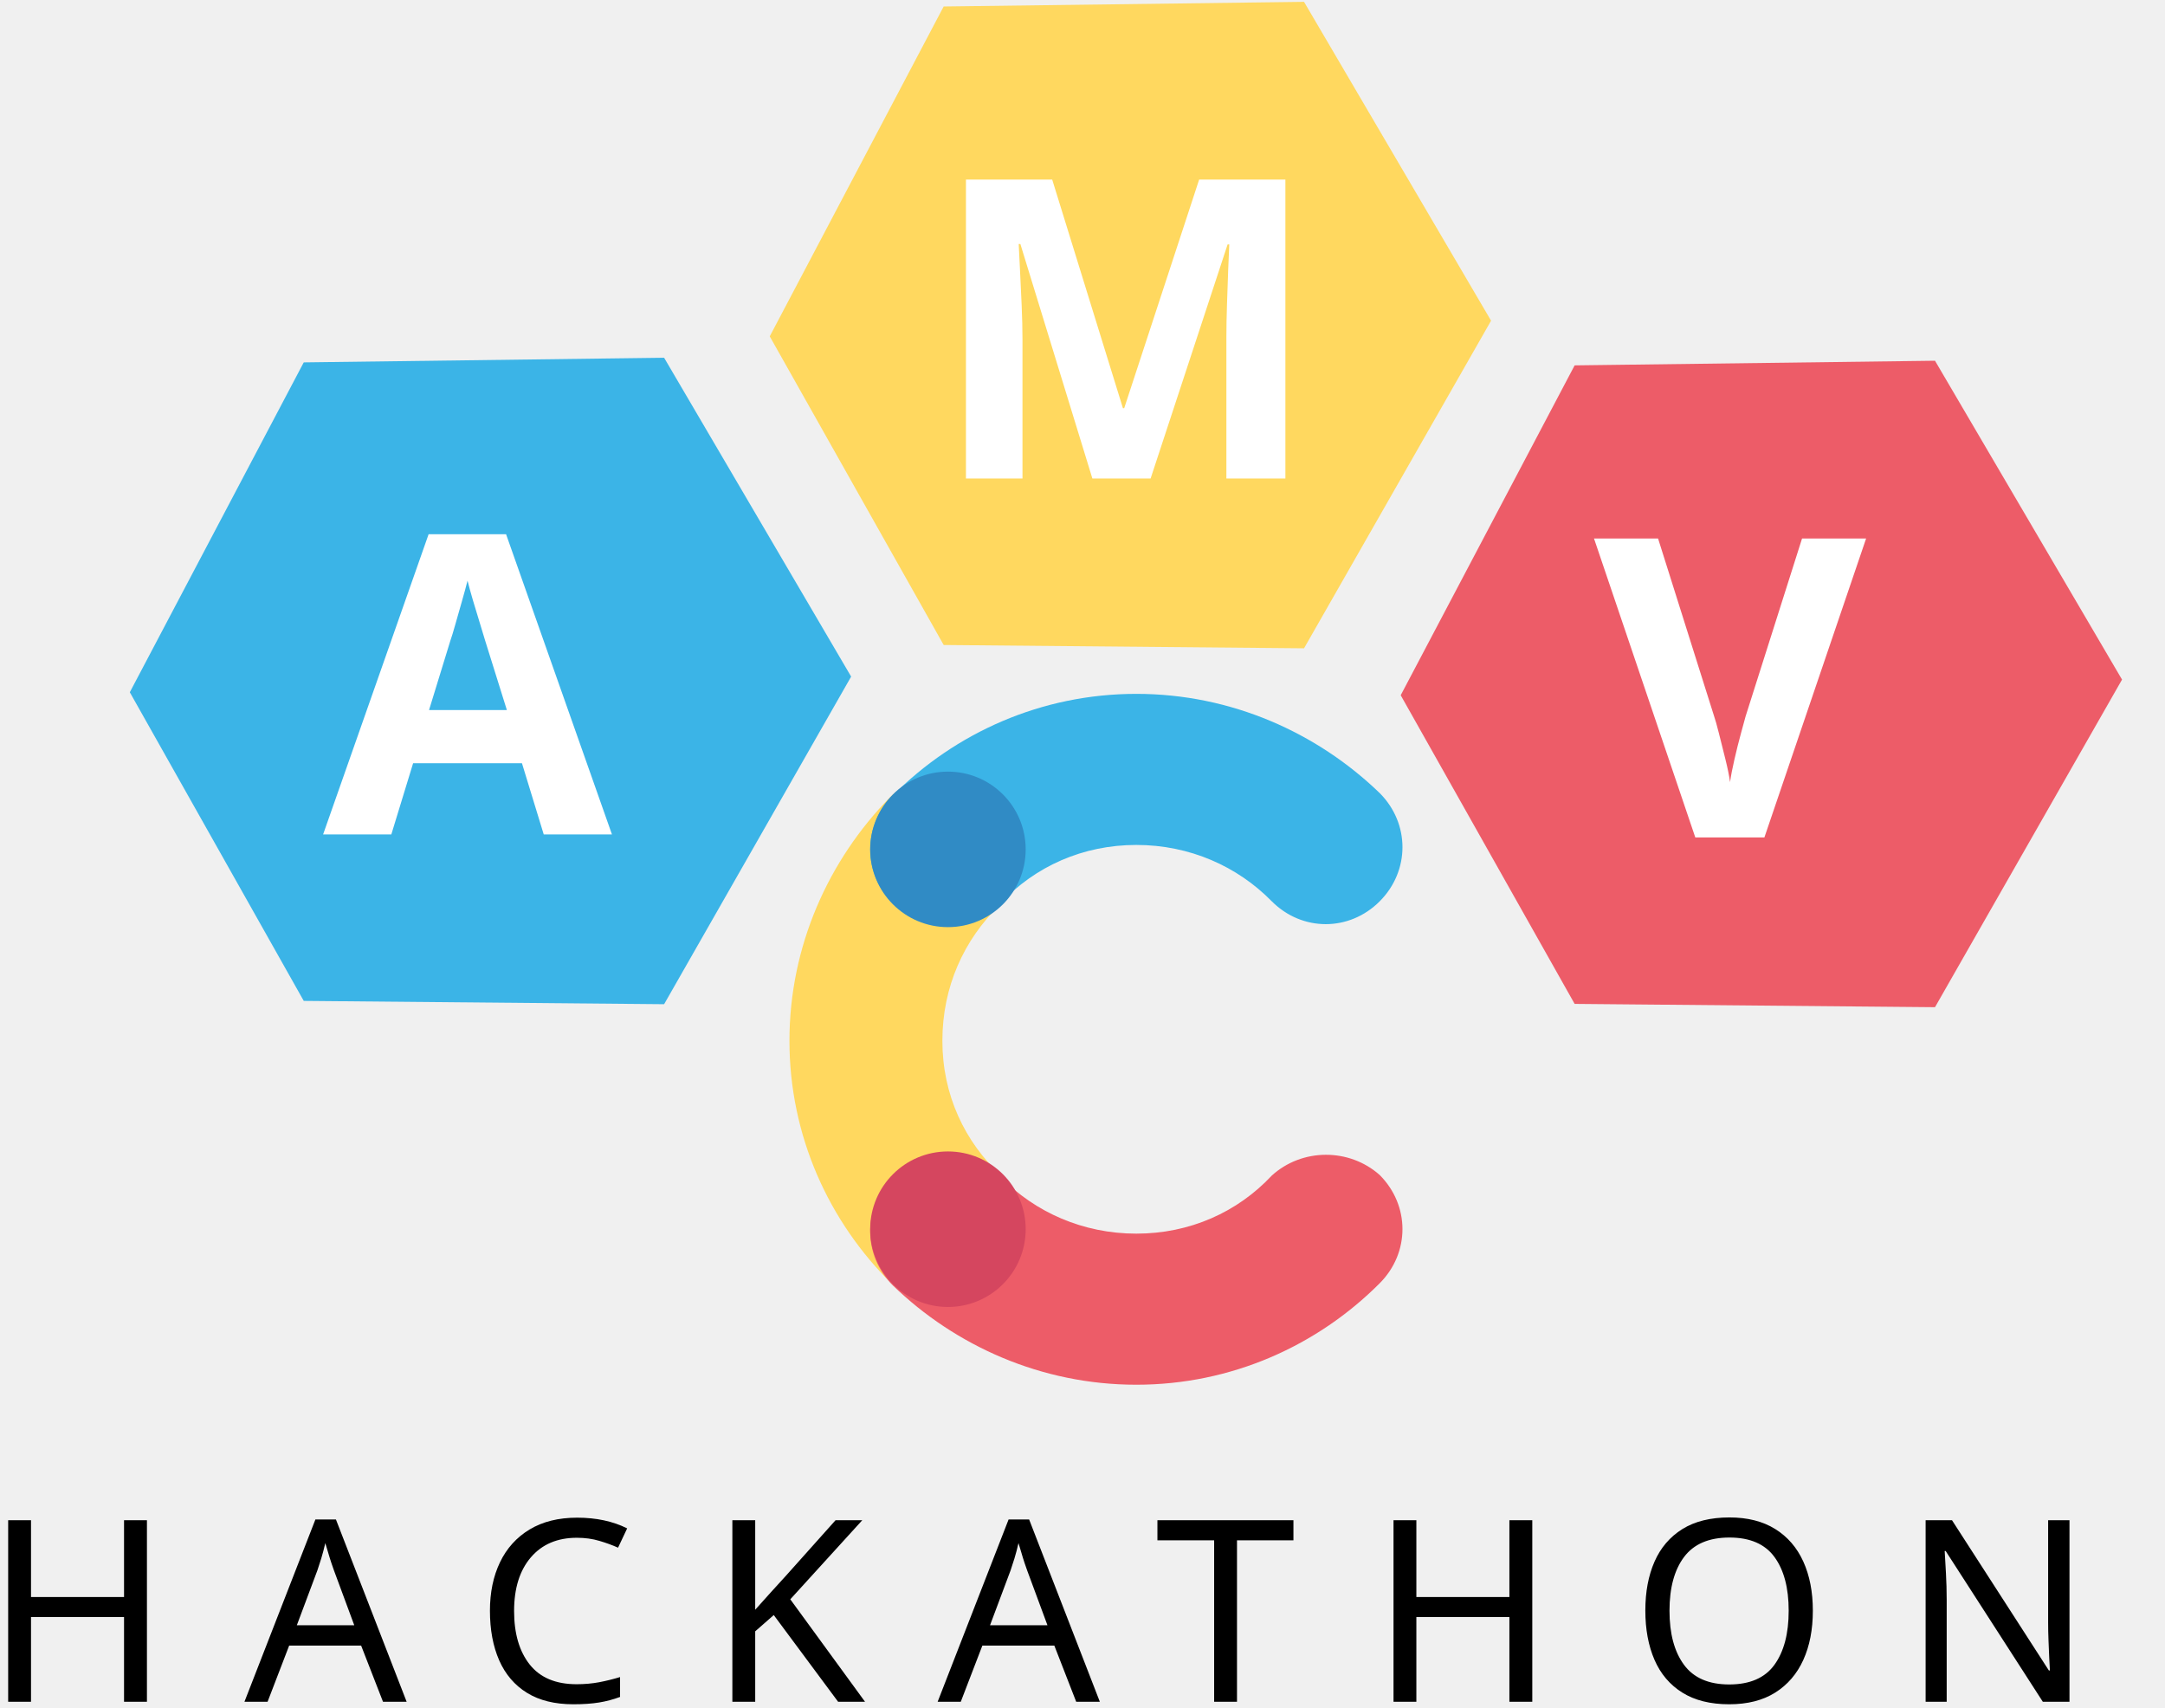
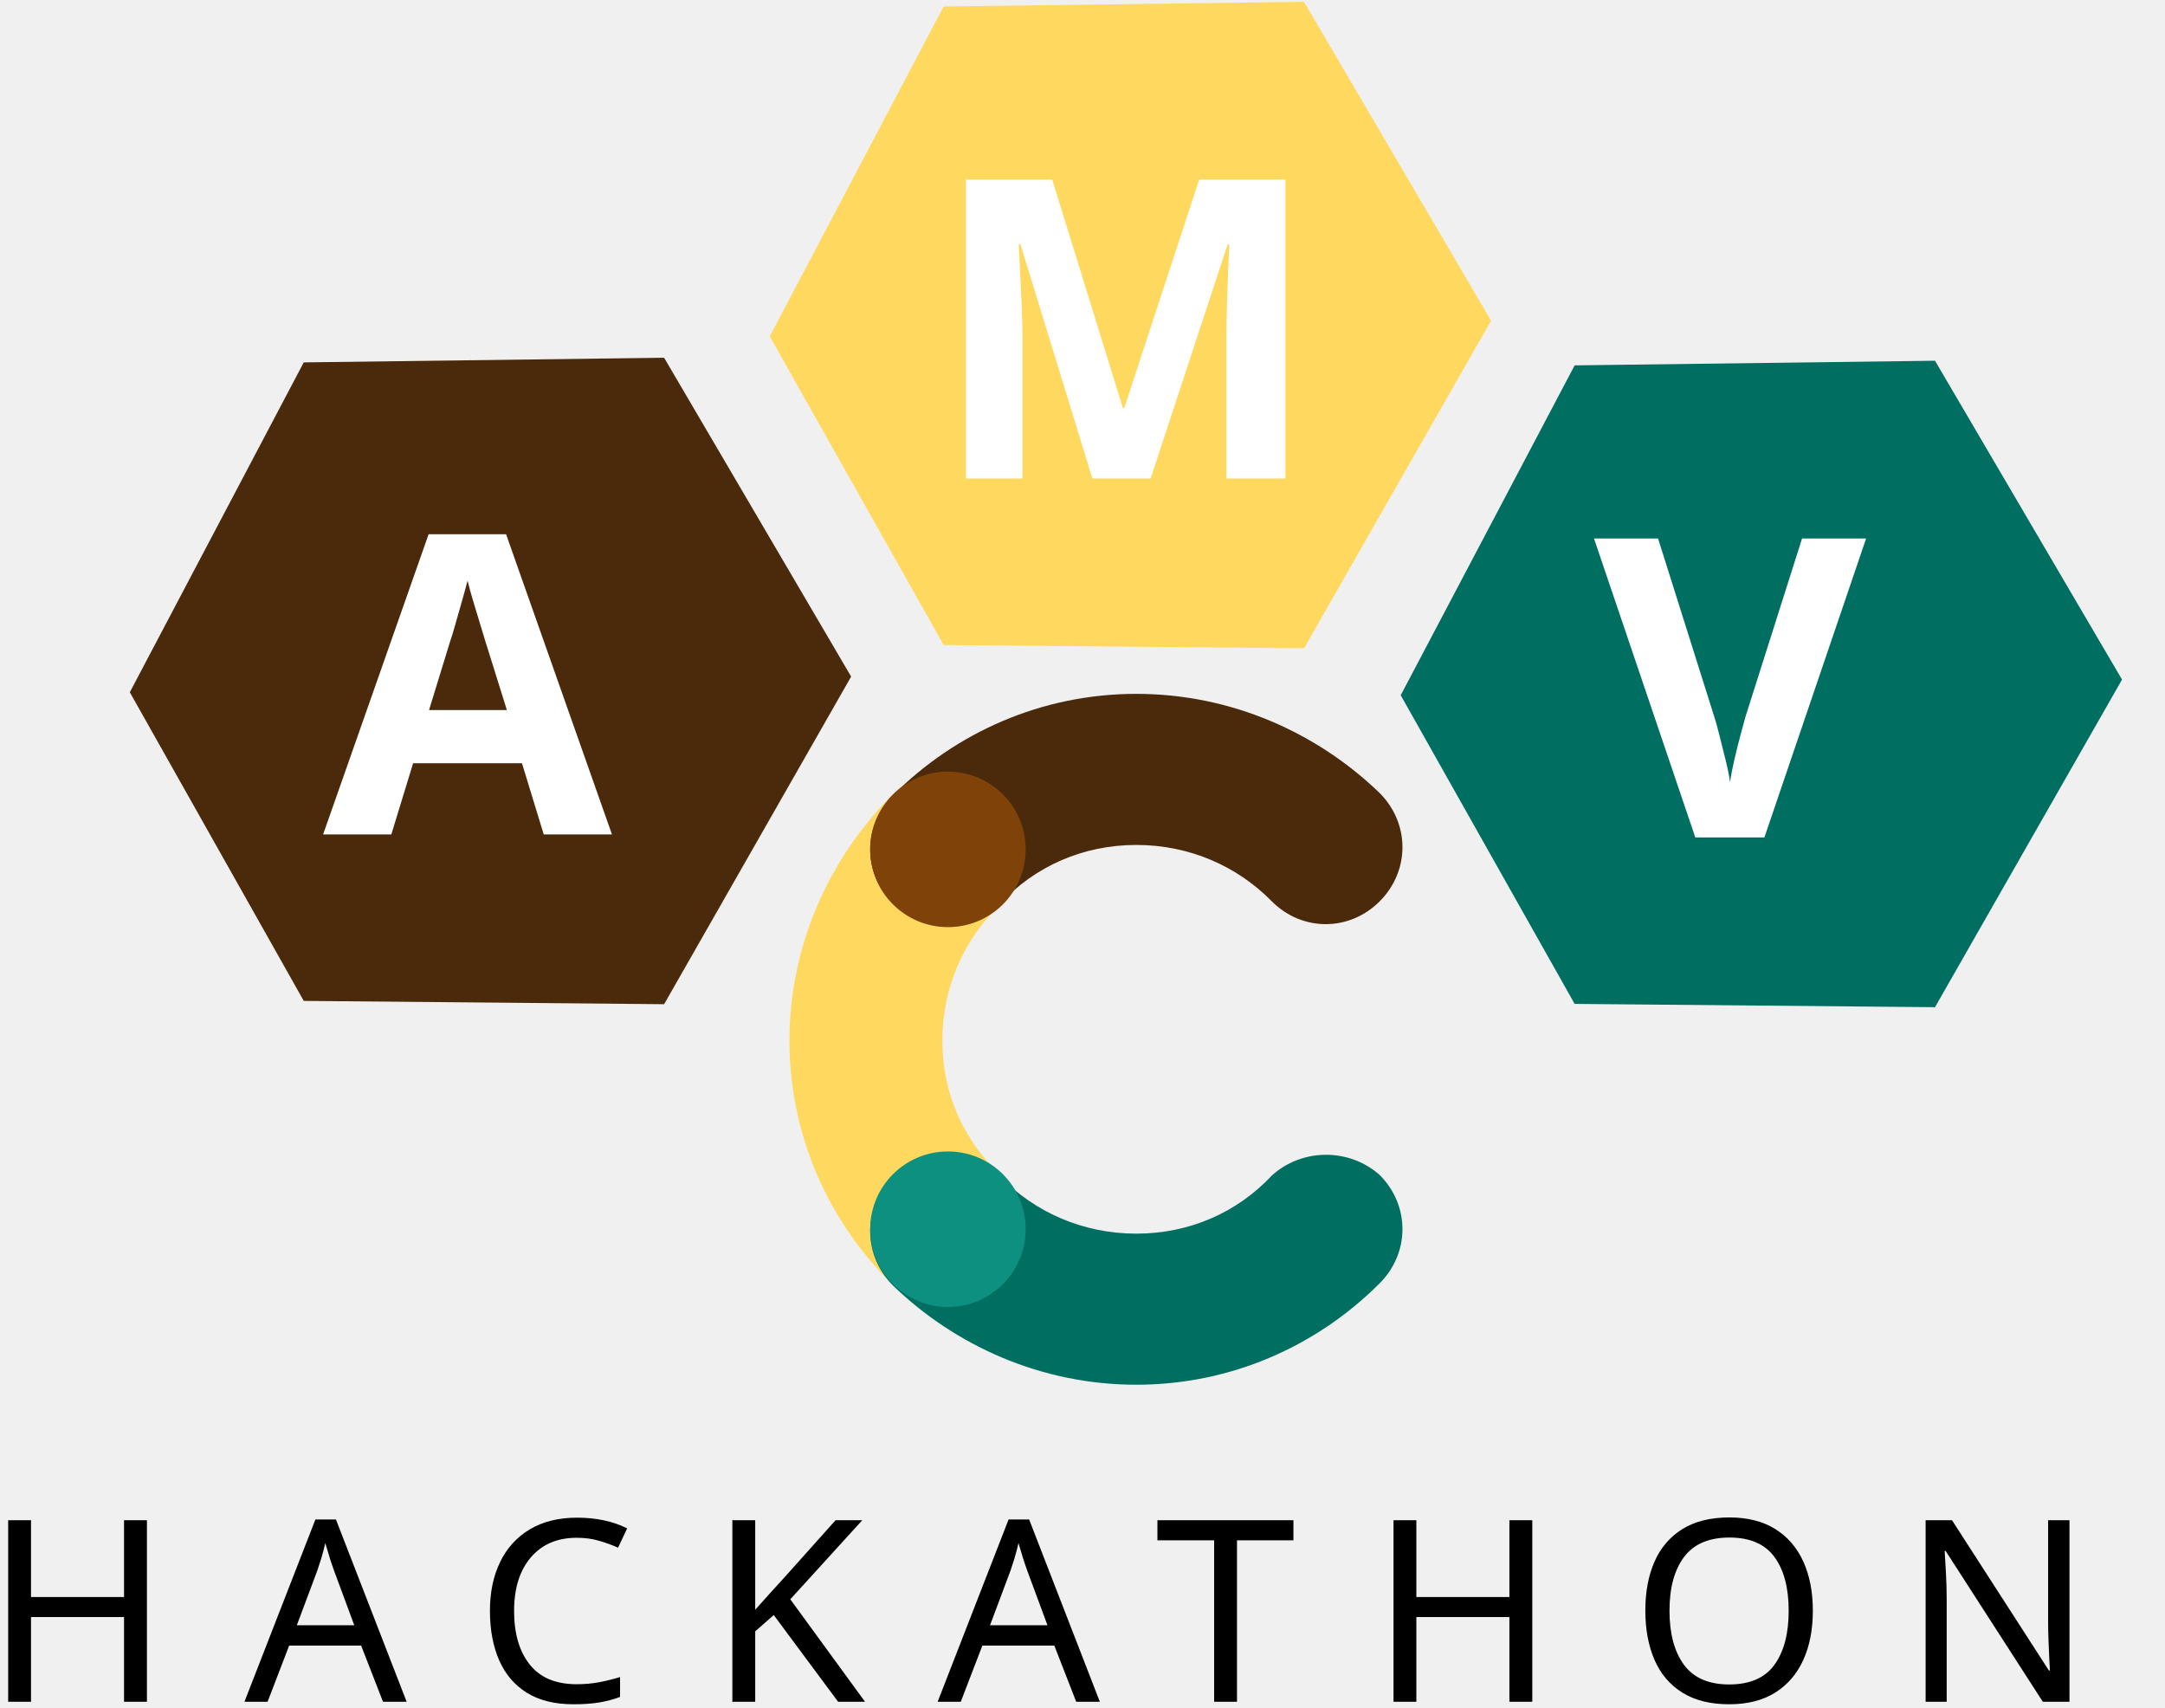
<svg xmlns="http://www.w3.org/2000/svg" width="724px" height="571px" viewBox="0 0 724 571" version="1.1">
  <g id="Page-1" stroke="none" stroke-width="1" fill="none" fill-rule="evenodd">
-     <g id="4899917" transform="translate(-2555, -1132)">
-       <g id="Group-3" transform="translate(2549, 1077)">
-         <polygon id="Polygon" fill="#3BB4E7" transform="translate(168.4557, 283.0307) rotate(-305) translate(-168.4557, -283.0307) " points="113.849 172 237.058 181.917 290.911 295.981 220.886 394.061 102.987 382.515 46 271.605" />
+     <g id="4899917" transform="translate(-2559, -2256)">
+       <g id="Group-3-Copy" transform="translate(2553, 2201)">
+         <polygon id="Polygon" fill="#4B2A0B" transform="translate(168.4557, 283.0307) rotate(-305) translate(-168.4557, -283.0307) " points="113.849 172 237.058 181.917 290.911 295.981 220.886 394.061 102.987 382.515 46 271.605" />
        <text id="HACKATHON" font-family="AvenirNext-DemiBold, Avenir Next" font-size="85" font-weight="500" letter-spacing="24.286" fill="#000000">
          <tspan x="0.479" y="624">HACKATHON</tspan>
        </text>
        <polygon id="Polygon" fill="#FFD85F" transform="translate(382.4557, 164.0307) rotate(-305) translate(-382.4557, -164.0307) " points="327.849 53 451.058 62.917 504.911 176.981 434.886 275.061 316.987 263.515 260 152.605" />
-         <polygon id="Polygon-Copy" fill="#ED5C68" transform="translate(593.4557, 284.0307) rotate(-305) translate(-593.4557, -284.0307) " points="538.849 173 662.058 182.917 715.911 296.981 645.886 395.061 527.987 383.515 471 272.605" />
+         <polygon id="Polygon-Copy" fill="#006F62" transform="translate(593.4557, 284.0307) rotate(-305) translate(-593.4557, -284.0307) " points="538.849 173 662.058 182.917 715.911 296.981 645.886 395.061 527.987 383.515 471 272.605" />
        <g id="Group" transform="translate(270, 287)">
          <path d="M70.987,161.299 C58.583,149.833 51.141,134.044 51.141,116 C51.141,97.956 58.393,82.167 70.224,70.701 C80.528,60.551 80.528,44.762 70.224,34.612 C59.919,24.463 43.89,24.463 33.585,34.612 C13.167,55.476 0,84.234 0,116 C0,147.766 13.167,176.524 34.349,197.388 C44.653,207.537 60.683,207.537 70.987,197.388 C80.338,187.238 80.338,171.449 70.987,161.299 Z" id="Path" fill="#FFD85F" />
-           <path d="M70.701,69.931 C82.167,57.679 98.144,50.517 116,50.517 C133.856,50.517 149.833,57.679 161.299,69.366 C171.449,79.545 187.238,79.545 197.388,69.366 C207.537,59.187 207.537,43.354 197.388,33.175 C176.524,13.006 147.766,0 116,0 C84.234,0 55.476,13.006 34.612,33.929 C24.463,44.108 24.463,59.941 34.612,70.12 C44.762,79.168 60.551,79.168 70.701,69.931 Z" id="Path" fill="#3BB4E7" />
-           <path d="M161.299,161.069 C149.833,173.321 133.856,180.483 116,180.483 C98.144,180.483 82.167,173.321 70.701,161.634 C60.551,151.455 44.762,151.455 34.612,161.634 C24.463,171.813 24.463,187.646 34.612,197.825 C55.476,217.994 84.234,231 116,231 C147.766,231 176.524,217.994 197.388,197.071 C207.537,186.892 207.537,171.059 197.388,160.88 C187.238,151.832 171.449,151.832 161.299,161.069 Z" id="Path" fill="#ED5C68" />
-           <circle id="Oval" fill="#308BC5" cx="53" cy="52" r="26" />
-           <circle id="Oval" fill="#D5465F" cx="53" cy="179" r="26" />
+           <path d="M70.701,69.931 C82.167,57.679 98.144,50.517 116,50.517 C133.856,50.517 149.833,57.679 161.299,69.366 C171.449,79.545 187.238,79.545 197.388,69.366 C207.537,59.187 207.537,43.354 197.388,33.175 C176.524,13.006 147.766,0 116,0 C84.234,0 55.476,13.006 34.612,33.929 C24.463,44.108 24.463,59.941 34.612,70.12 C44.762,79.168 60.551,79.168 70.701,69.931 Z" id="Path" fill="#4B2A0B" />
+           <path d="M161.299,161.069 C149.833,173.321 133.856,180.483 116,180.483 C98.144,180.483 82.167,173.321 70.701,161.634 C60.551,151.455 44.762,151.455 34.612,161.634 C24.463,171.813 24.463,187.646 34.612,197.825 C55.476,217.994 84.234,231 116,231 C147.766,231 176.524,217.994 197.388,197.071 C207.537,186.892 207.537,171.059 197.388,160.88 C187.238,151.832 171.449,151.832 161.299,161.069 Z" id="Path" fill="#006F62" />
+           <circle id="Oval" fill="#7F4209" cx="53" cy="52" r="26" />
+           <circle id="Oval" fill="#0E9081" cx="53" cy="179" r="26" />
        </g>
        <text id="A" font-family="Arial-Black, Arial Black" font-size="140" font-weight="700" fill="#FFFFFF">
          <tspan x="114.052" y="334">A</tspan>
        </text>
        <text id="M" font-family="Arial-Black, Arial Black" font-size="140" font-weight="700" fill="#FFFFFF">
          <tspan x="316.431" y="215">M</tspan>
        </text>
        <text id="V" font-family="Arial-Black, Arial Black" font-size="140" font-weight="700" fill="#FFFFFF">
          <tspan x="539.052" y="335">V</tspan>
        </text>
      </g>
    </g>
  </g>
</svg>
